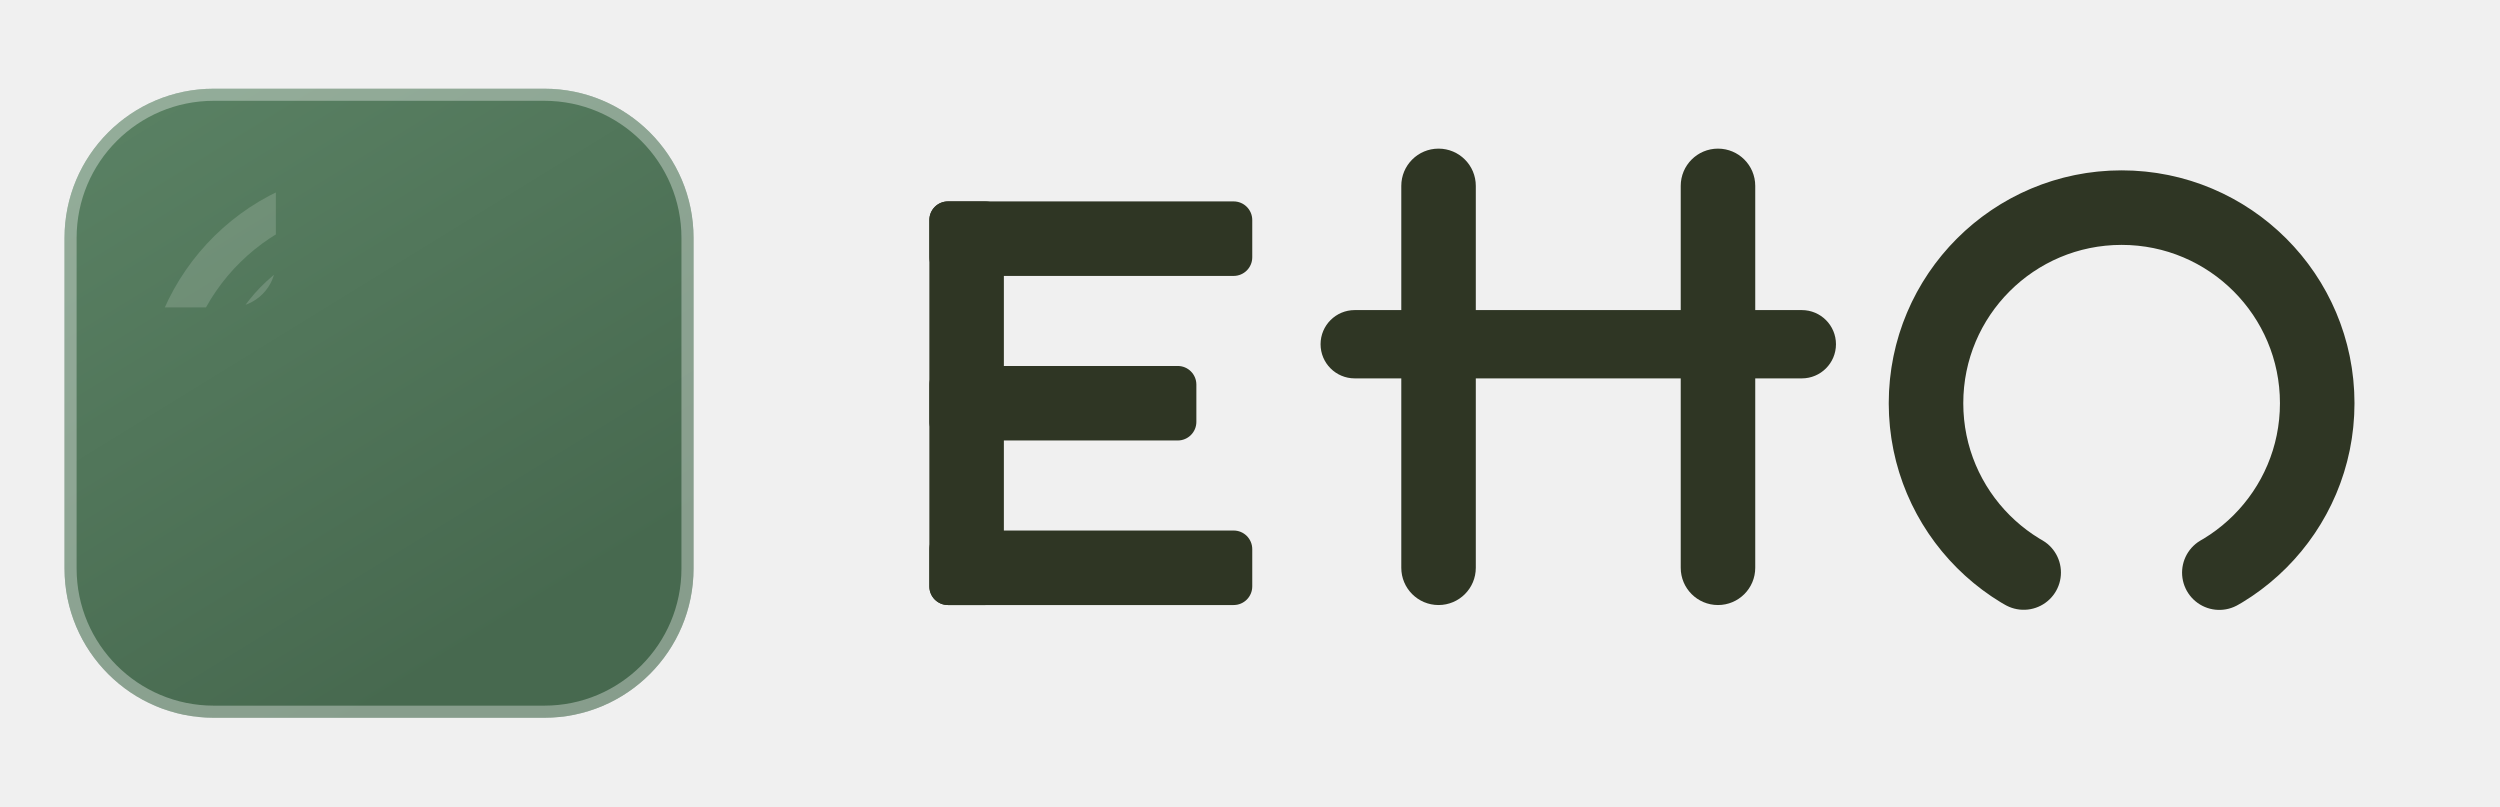
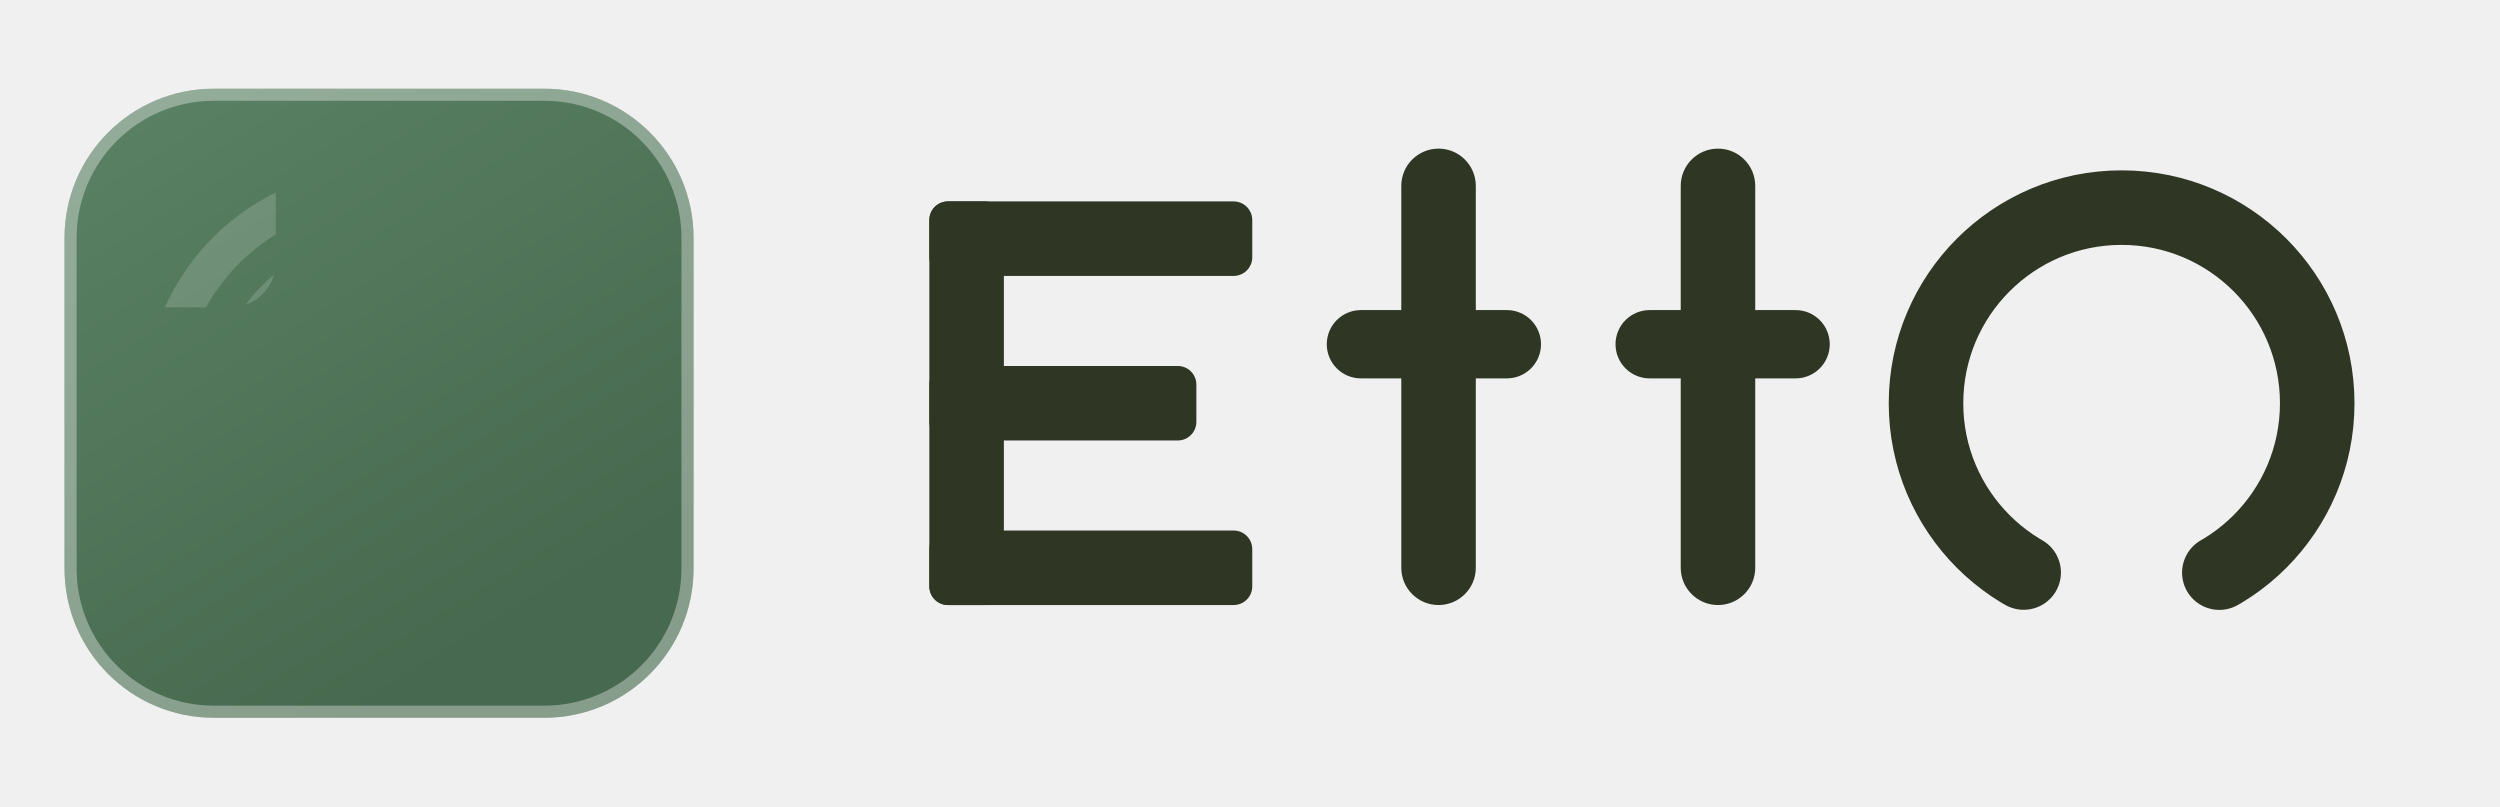
<svg xmlns="http://www.w3.org/2000/svg" width="620" height="200" viewBox="0 0 620 200" fill="none" role="img" aria-labelledby="t">
  <defs>
    <linearGradient id="tile" x1="30" y1="0" x2="126" y2="156" gradientUnits="userSpaceOnUse">
      <stop offset="0" stop-color="#5C8466" />
      <stop offset="1" stop-color="#47694F" />
    </linearGradient>
    <clipPath id="clip">
      <rect x="16" y="22" width="156" height="156" rx="37" />
    </clipPath>
  </defs>
  <g id="icon">
    <rect x="16" y="22" width="156" height="156" rx="37" fill="url(#tile)" />
    <g clip-path="url(#clip)" transform="translate(16 22) scale(0.3047)" fill="none" stroke-linecap="round" stroke-width="30">
      <g transform="rotate(-95 256 256)">
        <circle cx="256" cy="256" r="176" stroke="#ffffff" stroke-opacity=".16" />
        <circle cx="256" cy="256" r="176" stroke="#CF9B6C" stroke-dasharray="730 376" />
      </g>
      <g transform="rotate(-20 256 256)">
        <circle cx="256" cy="256" r="120" stroke="#ffffff" stroke-opacity=".16" />
        <circle cx="256" cy="256" r="120" stroke="#7BA7C4" stroke-dasharray="407 347" />
      </g>
      <g transform="rotate(60 256 256)">
        <circle cx="256" cy="256" r="72" stroke="#ffffff" stroke-opacity=".16" />
        <circle cx="256" cy="256" r="72" stroke="#C98A97" stroke-dasharray="344 109" />
      </g>
    </g>
    <rect x="17.5" y="23.5" width="153" height="153" rx="35.5" fill="none" stroke="#ffffff" stroke-opacity=".35" stroke-width="3" />
  </g>
  <g id="wordmark" transform="translate(212 23) scale(0.77)" fill="#2F3624">
    <rect x="24" y="35" width="24" height="130" rx="6" />
    <rect x="24" y="35" width="104" height="24" rx="6" />
    <rect x="24" y="88" width="86" height="24" rx="6" />
    <rect x="24" y="141" width="104" height="24" rx="6" />
    <rect x="176" y="18" width="24" height="147" rx="12" />
    <rect x="266" y="18" width="24" height="147" rx="12" />
-     <rect x="150" y="70" width="166" height="22" rx="11" />
+     <rect x="152" y="70" width="69" height="22" rx="11" />
+     <rect x="245" y="70" width="69" height="22" rx="11" />
    <circle cx="408" cy="100" r="63" fill="none" stroke="#2F3624" stroke-width="24" stroke-linecap="round" stroke-dasharray="330 66" stroke-dashoffset="-132" />
  </g>
</svg>
